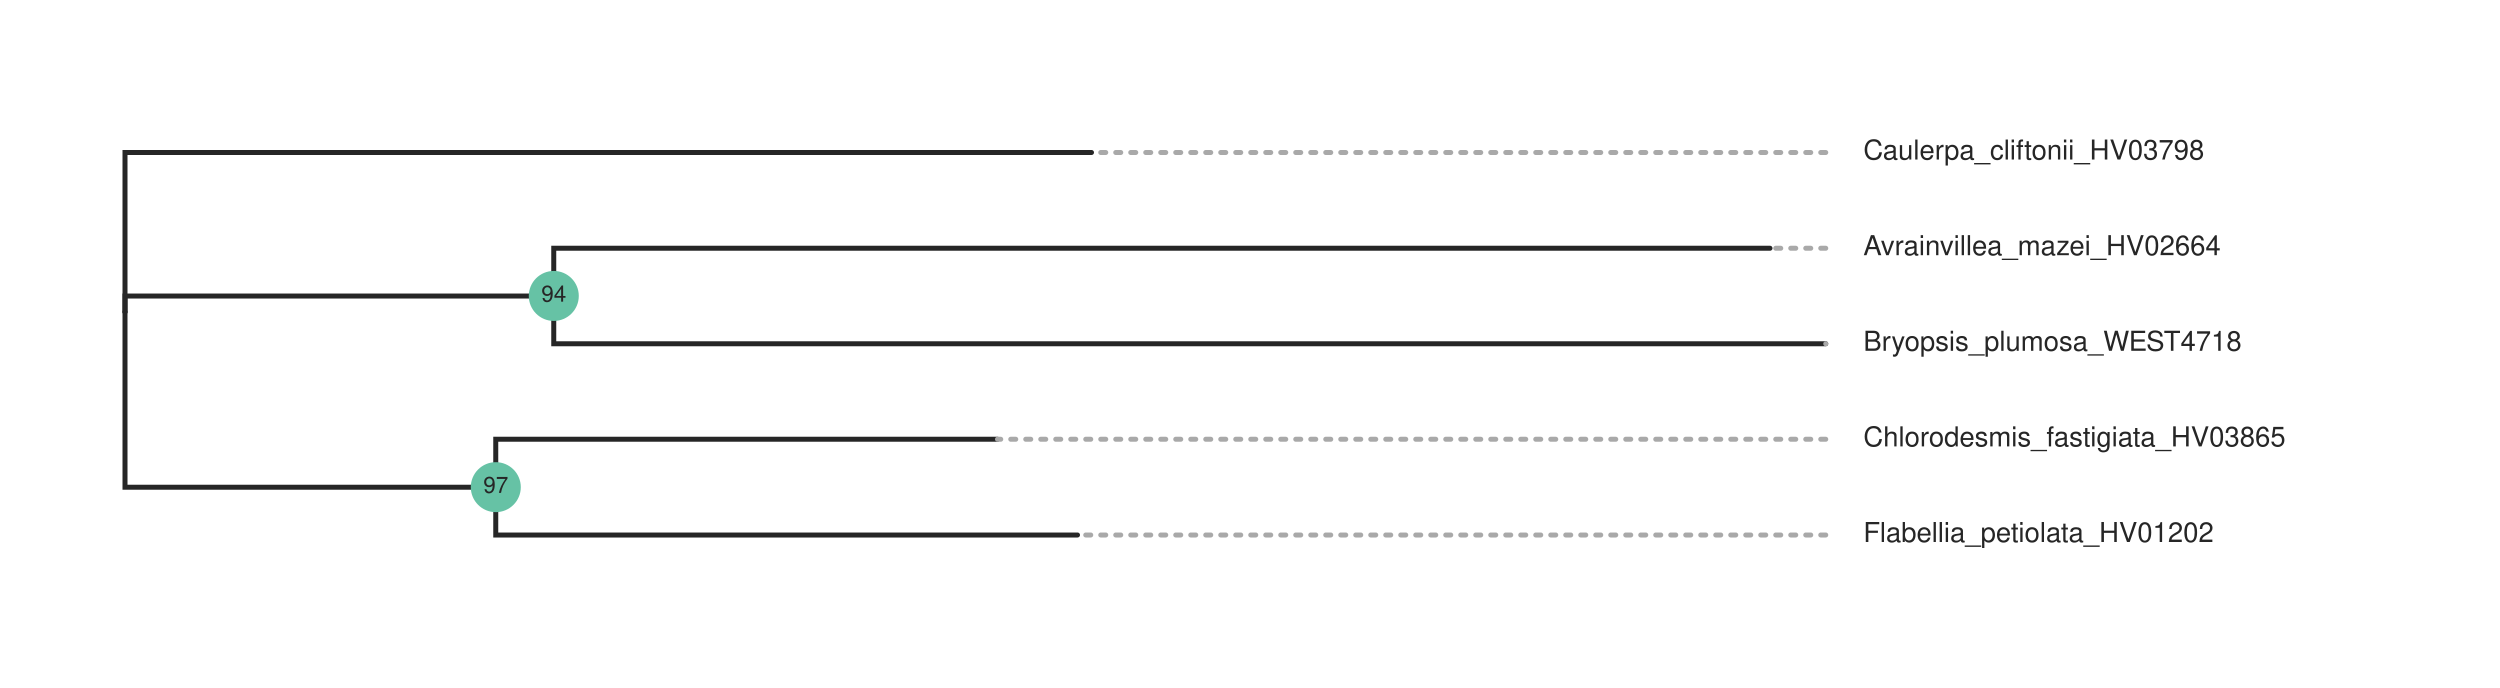
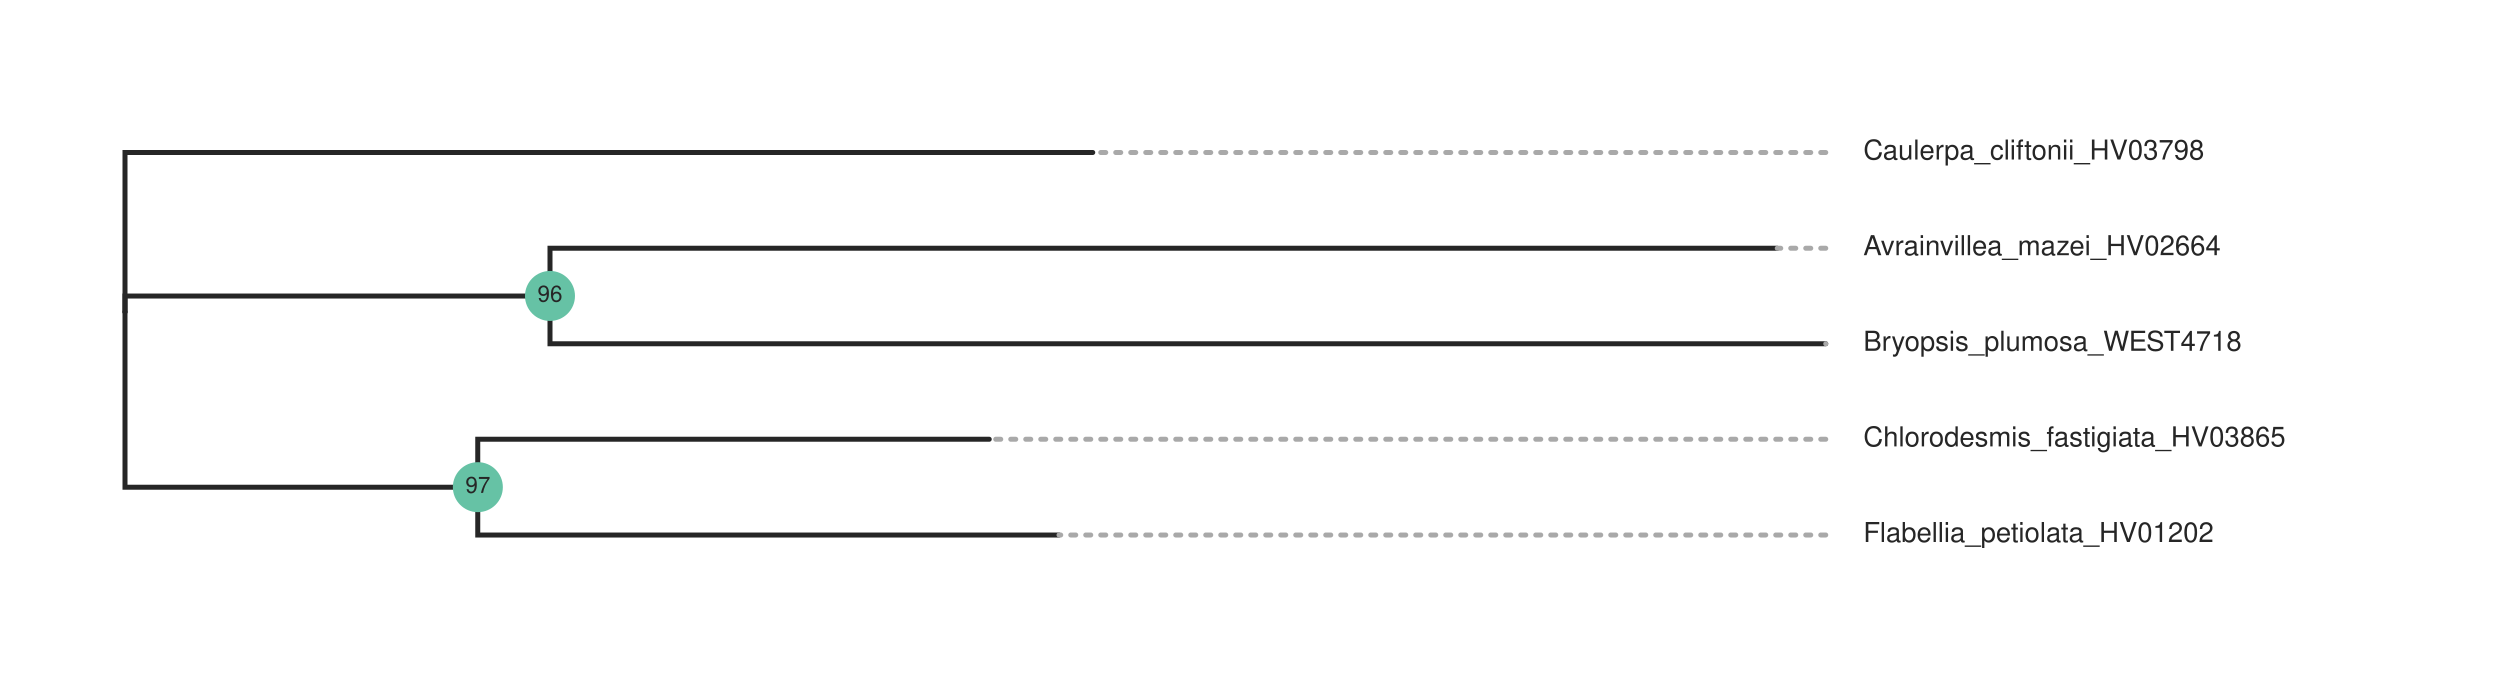
- <svg xmlns="http://www.w3.org/2000/svg" class="toyplot-canvas-Canvas" width="1000.0px" height="275.0px" viewBox="0 0 1000.0 275.0" preserveAspectRatio="xMidYMid meet" style="background-color:transparent;border-color:#292724;border-style:none;border-width:1.0;fill:rgb(16.1%,15.3%,14.1%);fill-opacity:1.0;font-family:Helvetica;font-size:12px;opacity:1.0;stroke:rgb(16.1%,15.3%,14.1%);stroke-opacity:1.0;stroke-width:1.0" id="t5d0534733a3b47328eccfa8bb96a518b">
-   <g class="toyplot-coordinates-Cartesian" id="td9ca94cccdb844229367f58a8923bf04">
-     <clipPath id="tfa198002689b4cda8c2a4213b4e2fd71">
+ <svg xmlns="http://www.w3.org/2000/svg" class="toyplot-canvas-Canvas" width="1000.0px" height="275.0px" viewBox="0 0 1000.0 275.0" preserveAspectRatio="xMidYMid meet" style="background-color:transparent;border-color:#292724;border-style:none;border-width:1.0;fill:rgb(16.1%,15.3%,14.1%);fill-opacity:1.0;font-family:Helvetica;font-size:12px;opacity:1.0;stroke:rgb(16.1%,15.3%,14.1%);stroke-opacity:1.0;stroke-width:1.0" id="t8cfddf71b3e3439abdc2038c95c72632">
+   <g class="toyplot-coordinates-Cartesian" id="tccc0a4c66c9343989510914c2692676e">
+     <clipPath id="tff6aefd7fdf84cd2adabff1354a96c30">
      <rect x="30.0" y="30.0" width="940.0" height="215.0" />
    </clipPath>
-     <g clip-path="url(#tfa198002689b4cda8c2a4213b4e2fd71)">
-       <g class="toytree-mark-Toytree" id="t1fae8514ad86440ea8221cd734237cc0">
+     <g clip-path="url(#tff6aefd7fdf84cd2adabff1354a96c30)">
+       <g class="toytree-mark-Toytree" id="t22887b4ff6c4470797b68bfdd23f6536">
        <g class="toytree-Edges" style="fill:none;stroke:rgb(14.9%,14.9%,14.9%);stroke-linecap:round;stroke-opacity:1;stroke-width:2">
-           <path d="M 50.0 124.8 L 50.0 118.4 L 221.5 118.4" id="7,6" />
-           <path d="M 50.0 124.8 L 50.0 194.9 L 198.3 194.9" id="7,5" />
-           <path d="M 50.0 124.8 L 50.0 61.0 L 436.6 61.0" id="7,4" />
-           <path d="M 221.5 118.4 L 221.5 99.3 L 708.0 99.3" id="6,3" />
-           <path d="M 221.5 118.4 L 221.5 137.5 L 730.3 137.5" id="6,2" />
-           <path d="M 198.3 194.9 L 198.3 175.7 L 399.0 175.7" id="5,1" />
-           <path d="M 198.3 194.9 L 198.3 214.0 L 431.0 214.0" id="5,0" />
+           <path d="M 50.0 124.8 L 50.0 118.4 L 220.0 118.4" id="7,6" />
+           <path d="M 50.0 124.8 L 50.0 194.9 L 191.1 194.9" id="7,5" />
+           <path d="M 50.0 124.8 L 50.0 61.0 L 437.1 61.0" id="7,4" />
+           <path d="M 220.0 118.4 L 220.0 99.3 L 710.9 99.3" id="6,3" />
+           <path d="M 220.0 118.4 L 220.0 137.5 L 730.3 137.5" id="6,2" />
+           <path d="M 191.1 194.9 L 191.1 175.7 L 395.7 175.7" id="5,1" />
+           <path d="M 191.1 194.9 L 191.1 214.0 L 423.6 214.0" id="5,0" />
        </g>
        <g class="toytree-AlignEdges" style="stroke:rgb(66.3%,66.3%,66.3%);stroke-dasharray:2, 4;stroke-linecap:round;stroke-opacity:1.0;stroke-width:2">
-           <path d="M 730.3 214.0 L 431.0 214.0" />
-           <path d="M 730.3 175.7 L 399.0 175.7" />
+           <path d="M 730.3 214.0 L 423.6 214.0" />
+           <path d="M 730.3 175.7 L 395.7 175.7" />
          <path d="M 730.3 137.5 L 730.3 137.5" />
-           <path d="M 730.3 99.3 L 708.0 99.3" />
-           <path d="M 730.3 61.0 L 436.6 61.0" />
+           <path d="M 730.3 99.3 L 710.9 99.3" />
+           <path d="M 730.3 61.0 L 437.1 61.0" />
        </g>
        <g class="toytree-Nodes" style="fill:rgb(40%,76.1%,64.7%);fill-opacity:1.0;stroke:None;stroke-width:1">
-           <g id="node-0" transform="translate(430.993,213.986)">
+           <g id="node-0" transform="translate(423.592,213.986)">
            <circle r="0.0" />
          </g>
-           <g id="node-1" transform="translate(398.959,175.743)">
+           <g id="node-1" transform="translate(395.684,175.743)">
            <circle r="0.0" />
          </g>
          <g id="node-2" transform="translate(730.330,137.500)">
            <circle r="0.0" />
          </g>
-           <g id="node-3" transform="translate(708.002,99.257)">
+           <g id="node-3" transform="translate(710.871,99.257)">
            <circle r="0.0" />
          </g>
-           <g id="node-4" transform="translate(436.562,61.014)">
+           <g id="node-4" transform="translate(437.110,61.014)">
            <circle r="0.0" />
          </g>
-           <g id="node-5" transform="translate(198.317,194.865)">
+           <g id="node-5" transform="translate(191.141,194.865)">
            <circle r="10.0" />
          </g>
-           <g id="node-6" transform="translate(221.515,118.378)">
+           <g id="node-6" transform="translate(219.993,118.378)">
            <circle r="10.0" />
          </g>
          <g id="node-7" transform="translate(50.000,124.752)">
            <circle r="0.0" />
          </g>
        </g>
        <g class="toytree-NodeLabels" style="fill:rgb(14.9%,14.9%,14.9%);fill-opacity:1.0;font-size:9px;stroke:none">
-           <g transform="translate(193.31,197.16)">
+           <g transform="translate(186.14,197.16)">
            <text>97</text>
          </g>
-           <g transform="translate(216.51,120.68)">
-             <text>94</text>
+           <g transform="translate(214.99,120.68)">
+             <text>96</text>
          </g>
        </g>
        <g class="toytree-TipLabels" style="fill:rgb(14.9%,14.9%,14.9%);fill-opacity:1.0;font-family:helvetica;font-size:11px;font-weight:normal;stroke:none;white-space:pre">
          <g transform="translate(730.33,213.99)rotate(0)">
            <text x="15.00" y="2.81" style="">Flabellia_petiolata_HV01202</text>
          </g>
          <g transform="translate(730.33,175.74)rotate(0)">
            <text x="15.00" y="2.81" style="">Chlorodesmis_fastigiata_HV03865</text>
          </g>
          <g transform="translate(730.33,137.50)rotate(0)">
            <text x="15.00" y="2.81" style="">Bryopsis_plumosa_WEST4718</text>
          </g>
          <g transform="translate(730.33,99.26)rotate(0)">
            <text x="15.00" y="2.81" style="">Avrainvillea_mazei_HV02664</text>
          </g>
          <g transform="translate(730.33,61.01)rotate(0)">
            <text x="15.00" y="2.81" style="">Caulerpa_cliftonii_HV03798</text>
          </g>
        </g>
      </g>
    </g>
  </g>
</svg>
